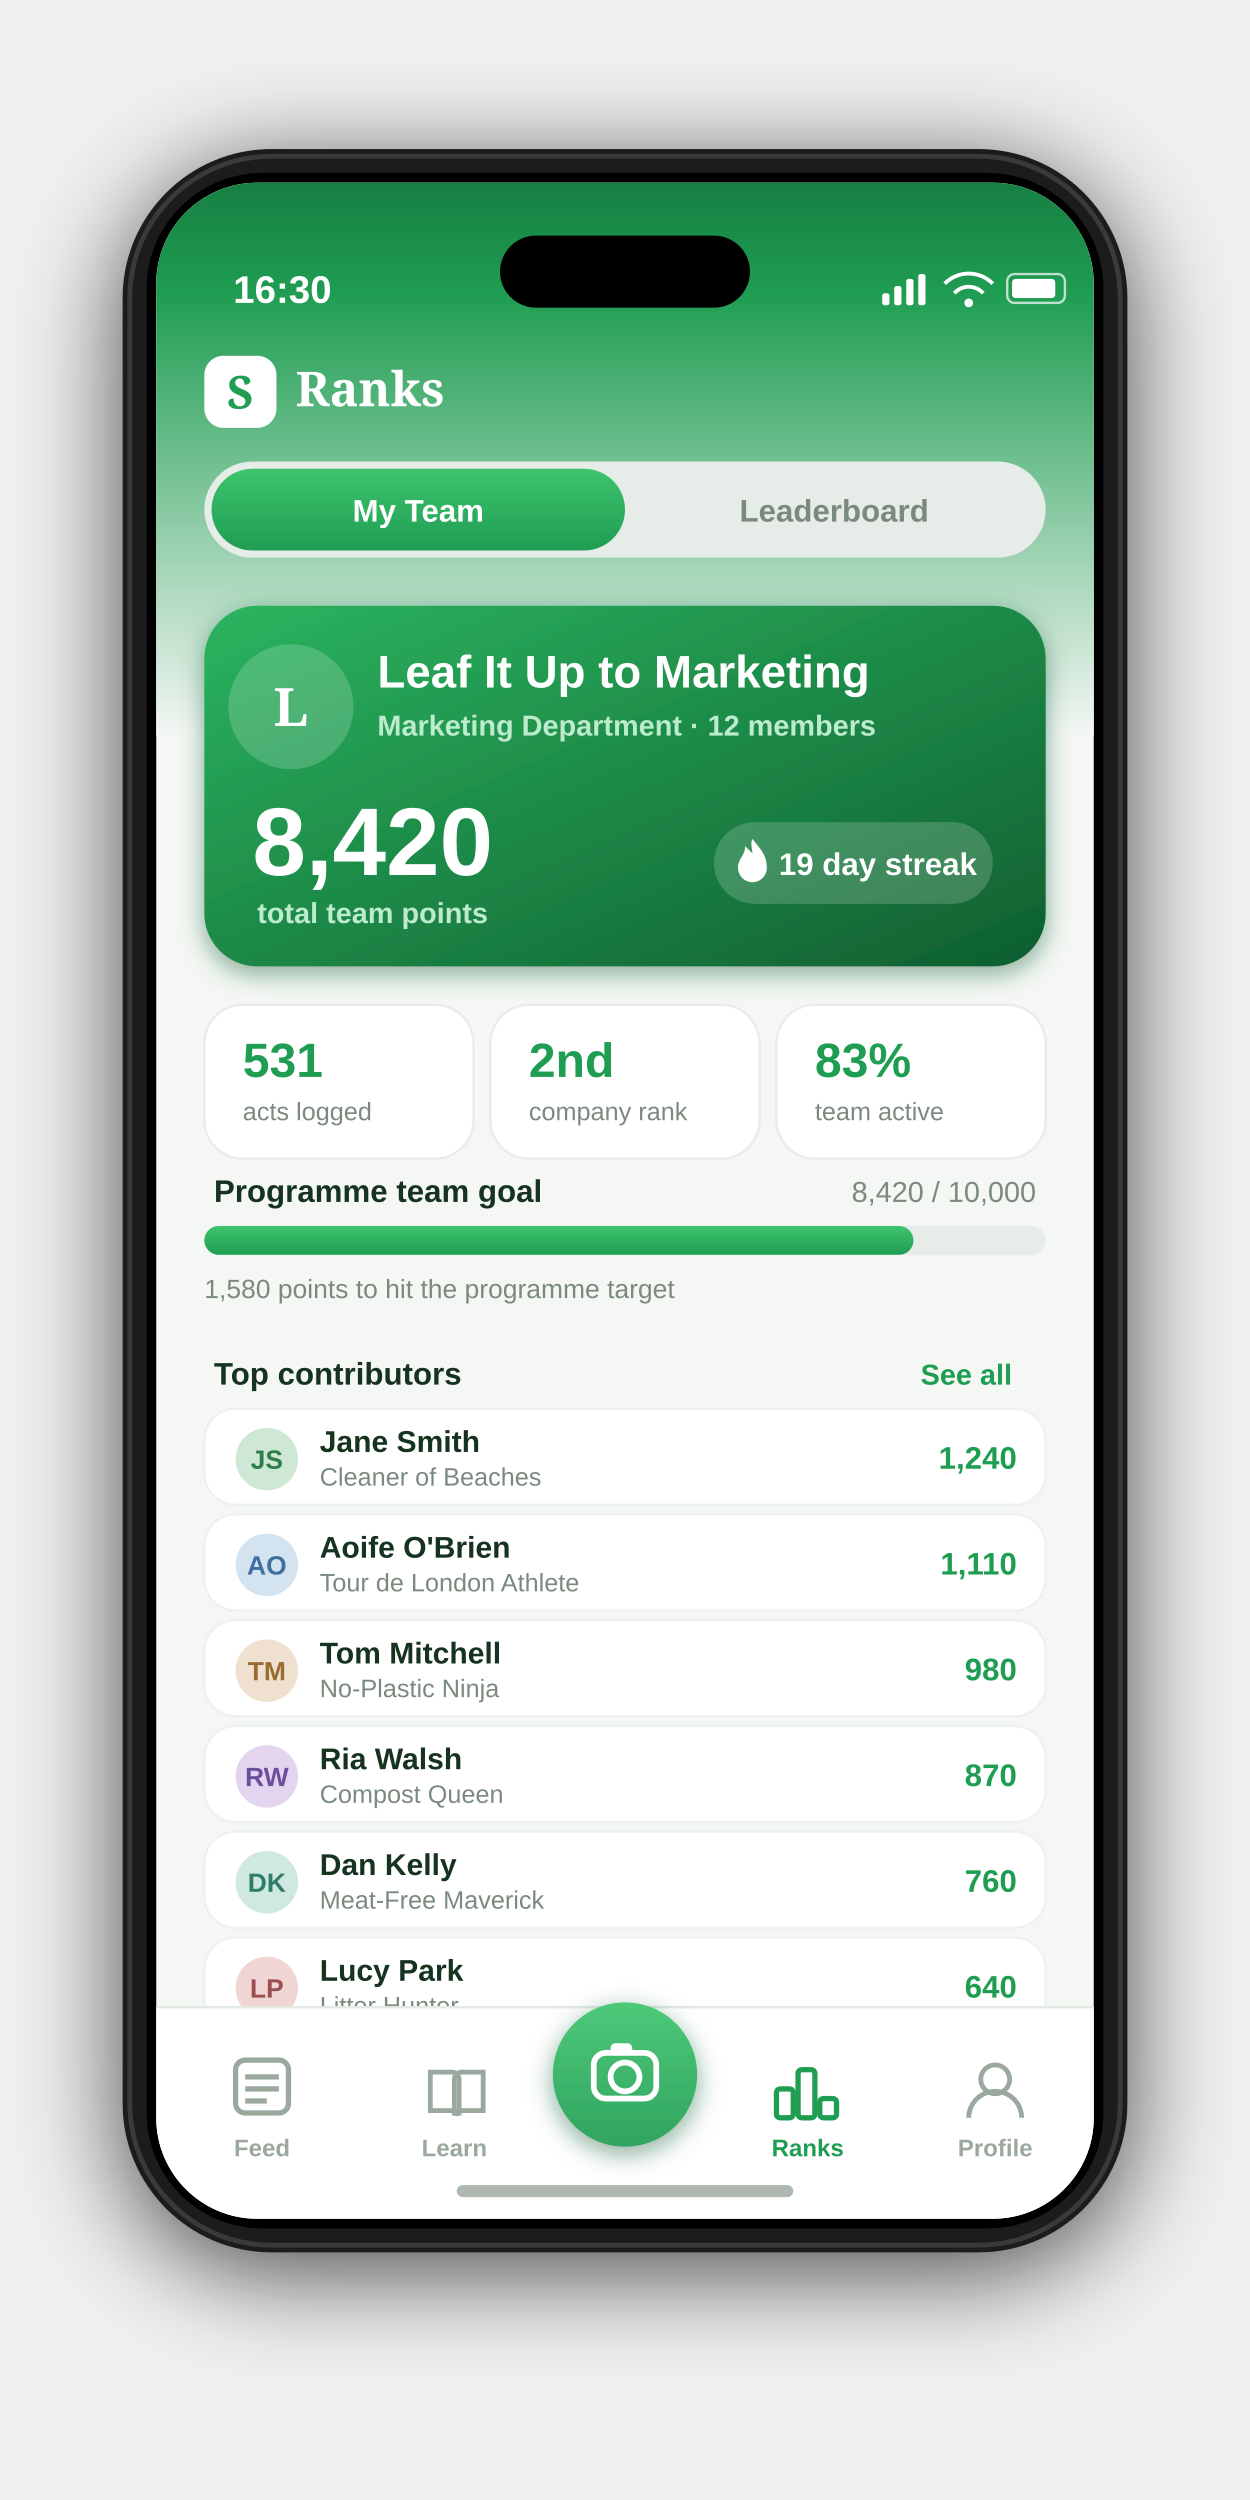
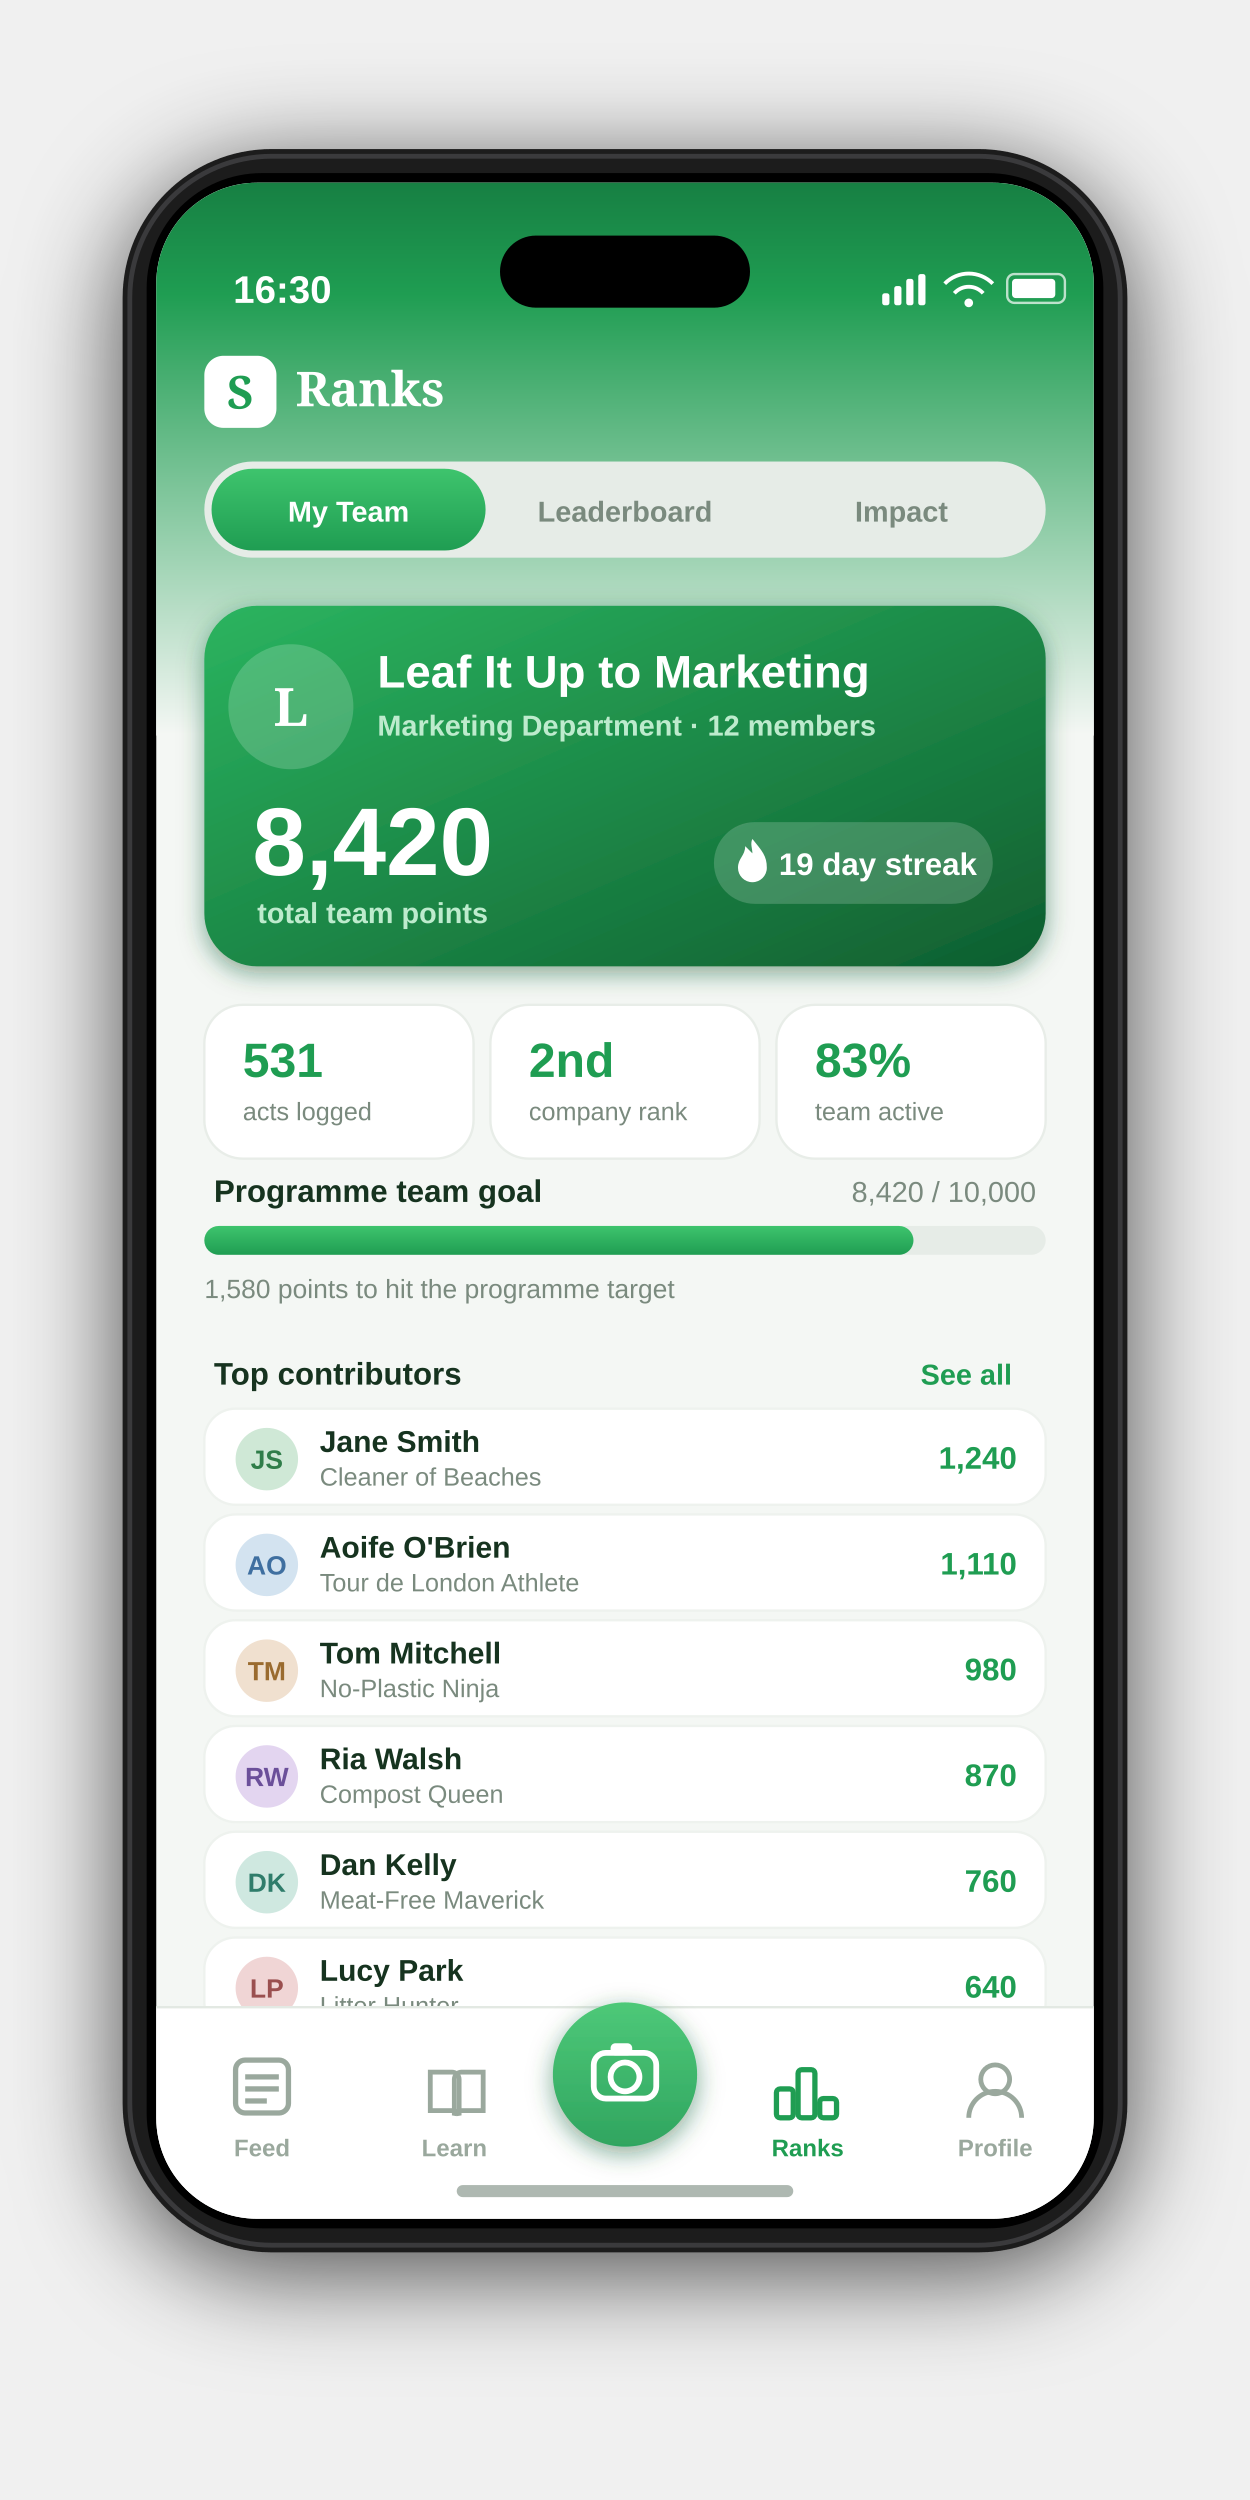
<svg xmlns="http://www.w3.org/2000/svg" viewBox="0 0 520 1040" font-family="-apple-system, 'SF Pro Display', 'Helvetica Neue', Arial, sans-serif">
  <defs>
    <linearGradient id="sprout" x1="0" y1="0" x2="0" y2="1">
      <stop offset="0%" stop-color="#3ec46d" />
      <stop offset="100%" stop-color="#1f9d52" />
    </linearGradient>
    <linearGradient id="hero" x1="0" y1="0" x2="1" y2="1">
      <stop offset="0%" stop-color="#2bb45f" />
      <stop offset="100%" stop-color="#0f5e30" />
    </linearGradient>
    <linearGradient id="headerFade" x1="0" y1="0" x2="0" y2="1">
      <stop offset="0%" stop-color="#178043" />
      <stop offset="20%" stop-color="#1f9d52" />
      <stop offset="100%" stop-color="#f4f7f4" />
    </linearGradient>
    <radialGradient id="tabGlow" cx="50%" cy="50%" r="50%">
      <stop offset="0%" stop-color="#ffffff" stop-opacity="0.55" />
      <stop offset="100%" stop-color="#ffffff" stop-opacity="0" />
    </radialGradient>
    <filter id="deviceShadow" x="-30%" y="-20%" width="160%" height="140%">
      <feDropShadow dx="0" dy="8" stdDeviation="22" flood-color="#000000" flood-opacity="0.7" />
    </filter>
    <filter id="camShadow" x="-50%" y="-50%" width="200%" height="200%">
      <feDropShadow dx="0" dy="3" stdDeviation="5" flood-color="#0c5a2e" flood-opacity="0.5" />
    </filter>
    <clipPath id="screenClip">
      <rect x="65" y="76" width="390" height="847" rx="42" />
    </clipPath>
  </defs>
-   <rect width="520" height="1040" fill="none" />
  <rect x="51" y="62" width="418" height="875" rx="62" fill="#1c1c1e" filter="url(#deviceShadow)" />
  <rect x="54" y="65" width="412" height="869" rx="59" fill="none" stroke="#3a3a3c" stroke-width="2" />
  <rect x="61" y="72" width="398" height="855" rx="48" fill="#000000" />
  <g clip-path="url(#screenClip)">
    <g transform="translate(65,76)">
      <rect width="390" height="847" fill="#f4f7f4" />
      <rect y="0" width="390" height="230" fill="url(#headerFade)" />
      <text x="32" y="50" fill="#ffffff" font-size="16" font-weight="600">16:30</text>
      <g transform="translate(302,38)" fill="#ffffff">
        <rect x="0" y="8" width="3" height="5" rx="1" />
        <rect x="5" y="5" width="3" height="8" rx="1" />
        <rect x="10" y="2" width="3" height="11" rx="1" />
        <rect x="15" y="0" width="3" height="13" rx="1" />
      </g>
      <path d="M328 42 a14 14 0 0 1 20 0 M332 46 a8 8 0 0 1 12 0" stroke="#ffffff" stroke-width="1.6" fill="none" />
      <circle cx="338" cy="50" r="1.8" fill="#ffffff" />
      <rect x="354" y="38" width="24" height="12" rx="3" fill="none" stroke="#ffffff" stroke-opacity="0.7" />
      <rect x="356" y="40" width="18" height="8" rx="1.5" fill="#ffffff" />
      <rect x="143" y="22" width="104" height="30" rx="15" fill="#000000" />
      <g transform="translate(20,72)">
        <rect width="30" height="30" rx="8" fill="#ffffff" />
        <text x="15" y="22" fill="#1f9d52" font-size="19" font-weight="800" text-anchor="middle" font-family="Georgia, serif">S</text>
      </g>
      <text x="58" y="93" fill="#ffffff" font-size="20" font-weight="700" font-family="Georgia, serif">Ranks</text>
      <g transform="translate(20,116)">
        <rect width="350" height="40" rx="20" fill="#e6ece7" />
-         <rect x="3" y="3" width="172" height="34" rx="17" fill="url(#sprout)" />
-         <text x="89" y="25" fill="#ffffff" font-size="13" font-weight="700" text-anchor="middle">My Team</text>
-         <text x="262" y="25" fill="#7a8a7e" font-size="13" font-weight="600" text-anchor="middle">Leaderboard</text>
+         <rect x="3" y="3" width="114" height="34" rx="17" fill="url(#sprout)" />
+         <text x="60" y="25" fill="#ffffff" font-size="12" font-weight="700" text-anchor="middle">My Team</text>
+         <text x="175" y="25" fill="#7a8a7e" font-size="12" font-weight="600" text-anchor="middle">Leaderboard</text>
+         <text x="290" y="25" fill="#7a8a7e" font-size="12" font-weight="600" text-anchor="middle">Impact</text>
      </g>
      <rect x="20" y="176" width="350" height="150" rx="22" fill="url(#hero)" filter="url(#camShadow)" />
      <circle cx="56" cy="218" r="26" fill="#ffffff" opacity="0.18" />
      <text x="56" y="226" fill="#ffffff" font-size="22" font-weight="800" text-anchor="middle" font-family="Georgia, serif">L</text>
      <text x="92" y="210" fill="#ffffff" font-size="19" font-weight="800">Leaf It Up to Marketing</text>
      <text x="92" y="230" fill="#bdebcd" font-size="12" font-weight="600">Marketing Department   ·  12 members</text>
      <text x="40" y="288" fill="#ffffff" font-size="40" font-weight="800">8,420</text>
      <text x="42" y="308" fill="#bdebcd" font-size="12" font-weight="600">total team points</text>
      <g transform="translate(232,266)">
        <rect width="116" height="34" rx="17" fill="#ffffff" opacity="0.18" />
        <path d="M16 7 C20 12 22 14 22 19 a6 6 0 0 1 -12 0 C10 15 13 14 13 10 C15 12 16 13 16 13 C16 11 15 9 16 7 Z" fill="#ffffff" />
        <text x="27" y="22" fill="#ffffff" font-size="13" font-weight="700">19 day streak</text>
      </g>
      <g transform="translate(20,342)">
        <rect width="112" height="64" rx="16" fill="#ffffff" stroke="#e8ede8" />
        <text x="16" y="30" fill="#1f9d52" font-size="20" font-weight="800">531</text>
        <text x="16" y="48" fill="#7a8a7e" font-size="10.5">acts logged</text>
        <rect x="119" y="0" width="112" height="64" rx="16" fill="#ffffff" stroke="#e8ede8" />
        <text x="135" y="30" fill="#1f9d52" font-size="20" font-weight="800">2nd</text>
        <text x="135" y="48" fill="#7a8a7e" font-size="10.5">company rank</text>
        <rect x="238" y="0" width="112" height="64" rx="16" fill="#ffffff" stroke="#e8ede8" />
        <text x="254" y="30" fill="#1f9d52" font-size="20" font-weight="800">83%</text>
        <text x="254" y="48" fill="#7a8a7e" font-size="10.5">team active</text>
      </g>
      <g transform="translate(20,424)">
        <text x="4" y="0" fill="#16331f" font-size="13" font-weight="700">Programme team goal</text>
        <text x="346" y="0" fill="#7a8a7e" font-size="12" text-anchor="end">8,420 / 10,000</text>
        <rect x="0" y="10" width="350" height="12" rx="6" fill="#e6ece7" />
        <rect x="0" y="10" width="295" height="12" rx="6" fill="url(#sprout)" />
        <text x="0" y="40" fill="#7a8a7e" font-size="11">1,580 points to hit the programme target</text>
      </g>
      <text x="24" y="500" fill="#16331f" font-size="13" font-weight="700">Top contributors</text>
      <text x="356" y="500" fill="#1f9d52" font-size="12" font-weight="600" text-anchor="end">See all</text>
      <g transform="translate(20,510)">
        <rect y="0" width="350" height="40" rx="13" fill="#ffffff" stroke="#eef2ee" />
        <circle cx="26" cy="21" r="13" fill="#cfe8d6" />
        <text x="26" y="25" fill="#2f7d49" font-size="11" font-weight="700" text-anchor="middle">JS</text>
        <text x="48" y="18" fill="#16331f" font-size="12.5" font-weight="700">Jane Smith</text>
        <text x="48" y="32" fill="#7a8a7e" font-size="10.5">Cleaner of Beaches</text>
        <text x="338" y="25" fill="#1f9d52" font-size="13" font-weight="800" text-anchor="end">1,240</text>
        <rect y="44" width="350" height="40" rx="13" fill="#ffffff" stroke="#eef2ee" />
        <circle cx="26" cy="65" r="13" fill="#d3e3f0" />
        <text x="26" y="69" fill="#3f6fa0" font-size="11" font-weight="700" text-anchor="middle">AO</text>
        <text x="48" y="62" fill="#16331f" font-size="12.5" font-weight="700">Aoife O'Brien</text>
        <text x="48" y="76" fill="#7a8a7e" font-size="10.5">Tour de London Athlete</text>
        <text x="338" y="69" fill="#1f9d52" font-size="13" font-weight="800" text-anchor="end">1,110</text>
        <rect y="88" width="350" height="40" rx="13" fill="#ffffff" stroke="#eef2ee" />
        <circle cx="26" cy="109" r="13" fill="#f0e0cf" />
        <text x="26" y="113" fill="#9a6b2f" font-size="11" font-weight="700" text-anchor="middle">TM</text>
        <text x="48" y="106" fill="#16331f" font-size="12.5" font-weight="700">Tom Mitchell</text>
        <text x="48" y="120" fill="#7a8a7e" font-size="10.5">No-Plastic Ninja</text>
        <text x="338" y="113" fill="#1f9d52" font-size="13" font-weight="800" text-anchor="end">980</text>
        <rect y="132" width="350" height="40" rx="13" fill="#ffffff" stroke="#eef2ee" />
        <circle cx="26" cy="153" r="13" fill="#e3d5f0" />
        <text x="26" y="157" fill="#6b4f9a" font-size="11" font-weight="700" text-anchor="middle">RW</text>
        <text x="48" y="150" fill="#16331f" font-size="12.5" font-weight="700">Ria Walsh</text>
        <text x="48" y="164" fill="#7a8a7e" font-size="10.5">Compost Queen</text>
        <text x="338" y="157" fill="#1f9d52" font-size="13" font-weight="800" text-anchor="end">870</text>
        <rect y="176" width="350" height="40" rx="13" fill="#ffffff" stroke="#eef2ee" />
        <circle cx="26" cy="197" r="13" fill="#cfe8e0" />
        <text x="26" y="201" fill="#2f7d6b" font-size="11" font-weight="700" text-anchor="middle">DK</text>
        <text x="48" y="194" fill="#16331f" font-size="12.5" font-weight="700">Dan Kelly</text>
        <text x="48" y="208" fill="#7a8a7e" font-size="10.5">Meat-Free Maverick</text>
        <text x="338" y="201" fill="#1f9d52" font-size="13" font-weight="800" text-anchor="end">760</text>
        <rect y="220" width="350" height="40" rx="13" fill="#ffffff" stroke="#eef2ee" />
        <circle cx="26" cy="241" r="13" fill="#f0d5d5" />
        <text x="26" y="245" fill="#9a4f4f" font-size="11" font-weight="700" text-anchor="middle">LP</text>
        <text x="48" y="238" fill="#16331f" font-size="12.5" font-weight="700">Lucy Park</text>
        <text x="48" y="252" fill="#7a8a7e" font-size="10.5">Litter Hunter</text>
        <text x="338" y="245" fill="#1f9d52" font-size="13" font-weight="800" text-anchor="end">640</text>
      </g>
      <g transform="translate(0,759)">
        <rect width="390" height="88" fill="#ffffff" />
        <line x1="0" y1="0" x2="390" y2="0" stroke="#e3e9e3" stroke-width="1" />
        <g transform="translate(33,22)">
          <rect x="0" y="0" width="22" height="22" rx="4" fill="none" stroke="#9aa89d" stroke-width="2.2" />
          <line x1="4" y1="7" x2="18" y2="7" stroke="#9aa89d" stroke-width="2.2" />
          <line x1="4" y1="12" x2="18" y2="12" stroke="#9aa89d" stroke-width="2.2" />
          <line x1="4" y1="17" x2="13" y2="17" stroke="#9aa89d" stroke-width="2.2" />
        </g>
        <text x="44" y="62" fill="#9aa89d" font-size="10" font-weight="600" text-anchor="middle">Feed</text>
        <g transform="translate(112,23)" stroke="#9aa89d" stroke-width="2" fill="none">
          <path d="M2 4 h9 a3 3 0 0 1 3 3 v15 a3 3 0 0 0 -3 -2 h-9 z" />
          <path d="M24 4 h-9 a3 3 0 0 0 -3 3 v15 a3 3 0 0 1 3 -2 h9 z" />
        </g>
        <text x="124" y="62" fill="#9aa89d" font-size="10" font-weight="600" text-anchor="middle">Learn</text>
        <circle cx="195" cy="28" r="30" fill="url(#sprout)" filter="url(#camShadow)" />
        <circle cx="195" cy="28" r="30" fill="#ffffff" opacity="0.08" />
        <g transform="translate(195,28)" stroke="#ffffff" stroke-width="2.4" fill="none">
          <rect x="-13" y="-9" width="26" height="19" rx="5" />
          <circle cx="0" cy="1" r="6" />
          <rect x="-6" y="-13" width="9" height="5" rx="2" fill="#ffffff" stroke="none" />
        </g>
        <circle cx="271" cy="34" r="26" fill="url(#tabGlow)" />
        <g transform="translate(258,22)" stroke="#1f9d52" stroke-width="2.2" fill="none">
          <rect x="0" y="12" width="7" height="12" rx="1.5" />
          <rect x="9" y="4" width="7" height="20" rx="1.5" />
          <rect x="18" y="16" width="7" height="8" rx="1.5" />
        </g>
        <text x="271" y="62" fill="#1f9d52" font-size="10" font-weight="700" text-anchor="middle">Ranks</text>
        <g transform="translate(338,22)" stroke="#9aa89d" stroke-width="2" fill="none">
          <circle cx="11" cy="8" r="6" />
          <path d="M0 24 a11 11 0 0 1 22 0" />
        </g>
        <text x="349" y="62" fill="#9aa89d" font-size="10" font-weight="600" text-anchor="middle">Profile</text>
      </g>
      <rect x="125" y="833" width="140" height="5" rx="2.5" fill="#16331f" opacity="0.35" />
    </g>
  </g>
</svg>
